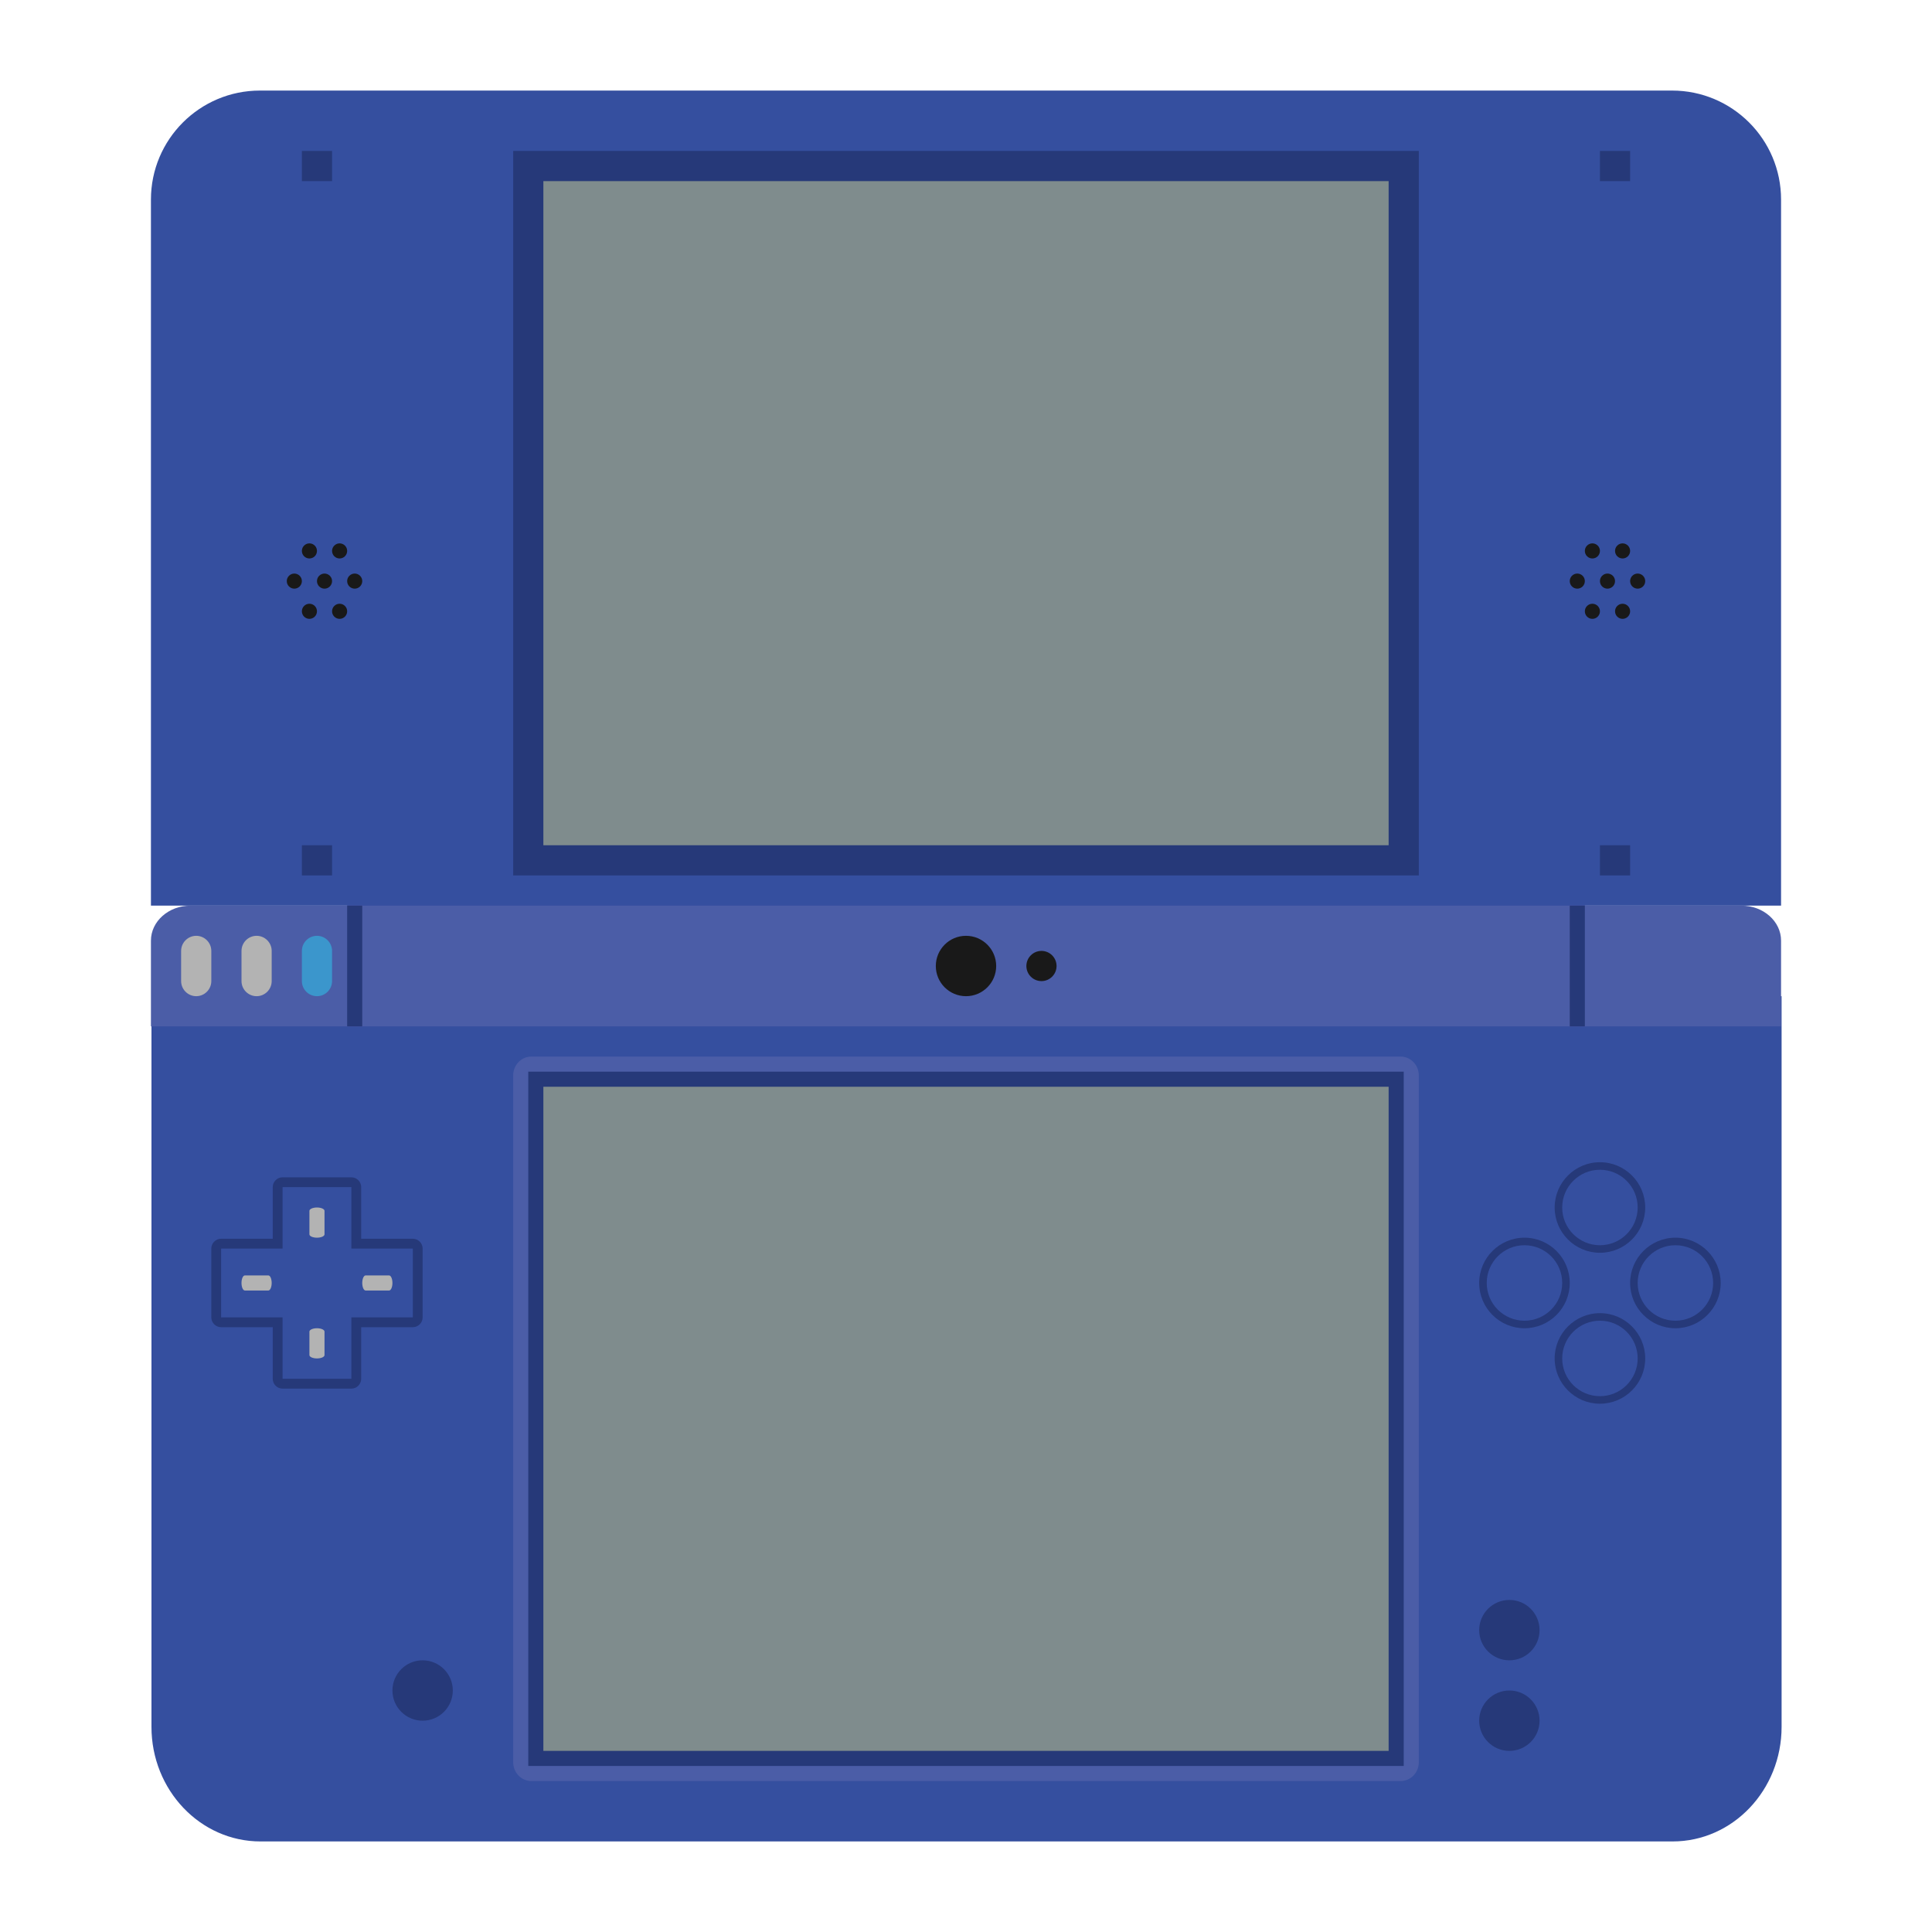
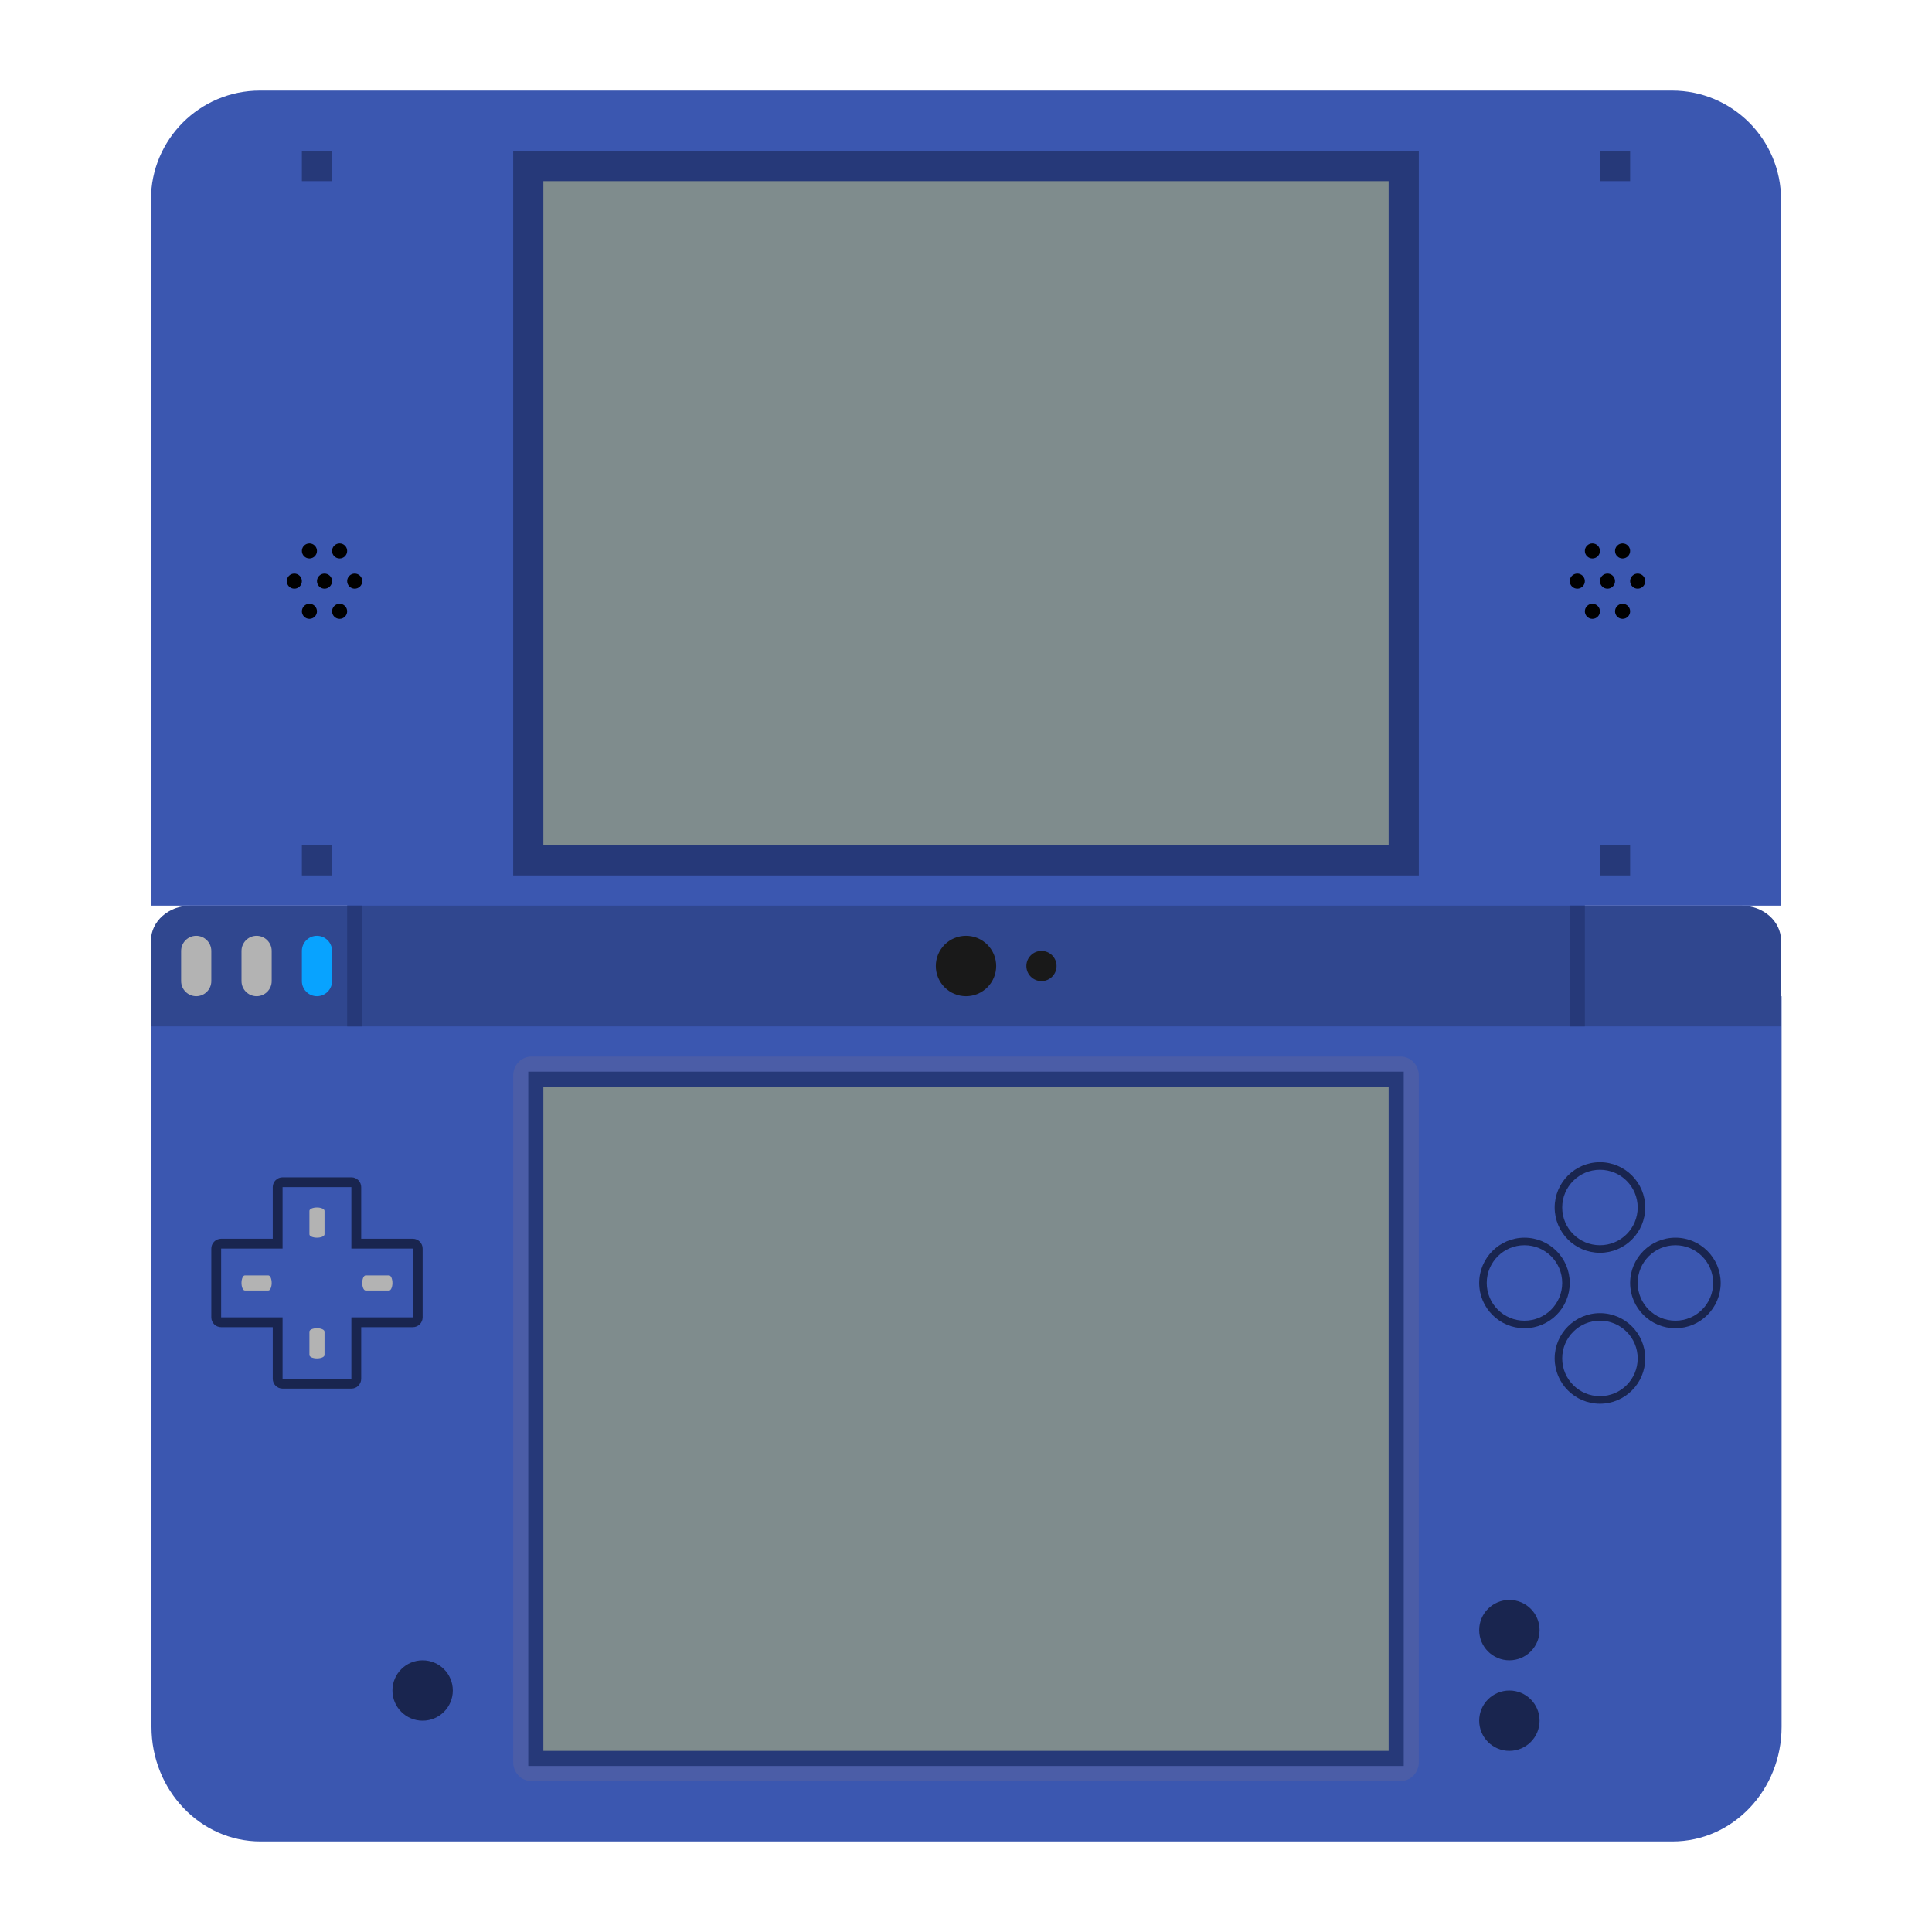
<svg xmlns="http://www.w3.org/2000/svg" viewBox="0 0 341.333 341.333" height="341.333" width="341.333" xml:space="preserve" id="svg2" version="1.1">
  <defs id="defs6">
    <clipPath id="clipPath18" clipPathUnits="userSpaceOnUse">
      <path id="path16" d="M 0,256 H 256 V 0 H 0 Z" />
    </clipPath>
    <clipPath id="clipPath26" clipPathUnits="userSpaceOnUse">
      <path id="path24" d="M 12,252 H 244 V 4 H 12 Z" />
    </clipPath>
  </defs>
-   <g id="g36" transform="matrix(1.333333,0,0,-1.333333,295.5,325.3333)">
-     <path d="m 0,0 h -187.11 c -7.977,0 -14.445,6.8 -14.445,15.188 V 112 h 216 V 15.188 C 14.445,6.8 7.979,0 0,0" style="fill:#354f9f;fill-opacity:1;fill-rule:nonzero;stroke:none" id="path38" />
+   <g id="g36" transform="matrix(1.333333,0,0,-1.333333,295.5,325.3333)" style="fill:#3b57b0;fill-opacity:1">
+     <path d="m 0,0 h -187.11 c -7.977,0 -14.445,6.8 -14.445,15.188 V 112 h 216 V 15.188 C 14.445,6.8 7.979,0 0,0" style="fill:#3b57b0;fill-opacity:1;fill-rule:nonzero;stroke:none" id="path38" />
  </g>
-   <path d="M 61.333,154.667 H 280 v 26.667 H 61.333 Z" style="fill:#4b5da7;fill-opacity:1;fill-rule:nonzero;stroke:none;stroke-width:1.333" id="path40" />
-   <g id="g42" transform="matrix(1.333333,0,0,-1.333333,314.6667,160)">
-     <path d="m 0,0 h -216 v 93.555 c 0,7.978 6.467,14.445 14.445,14.445 h 187.11 C -6.467,108 0,101.533 0,93.555 Z" style="fill:#354f9f;fill-opacity:1;fill-rule:nonzero;stroke:none" id="path44" />
+   <path d="M 61.333,154.667 H 280 v 26.667 H 61.333 Z" style="fill:#30478f;fill-opacity:1;fill-rule:nonzero;stroke:none;stroke-width:1.333" id="path40" />
+   <g id="g42" transform="matrix(1.333333,0,0,-1.333333,314.6667,160)" style="fill:#3b57b0;fill-opacity:1">
+     <path d="m 0,0 h -216 v 93.555 c 0,7.978 6.467,14.445 14.445,14.445 h 187.11 C -6.467,108 0,101.533 0,93.555 Z" style="fill:#3b57b0;fill-opacity:1;fill-rule:nonzero;stroke:none" id="path44" />
  </g>
  <g id="g46" transform="matrix(1.333333,0,0,-1.333333,250.6667,26.66667)">
    <path d="M 0,0 H -2.519 -117.482 -120 V -2.633 -93.367 -96 h 2.518 H -2.519 0 v 2.633 90.734 z" style="fill:#263979;fill-opacity:1;fill-rule:nonzero;stroke:none" id="path48" />
  </g>
  <path d="M 245.333,149.333 H 96 V 32 H 245.333 Z" style="fill:#7f8c8d;fill-opacity:1;fill-rule:nonzero;stroke:none;stroke-width:1.333;font-variant-east_asian:normal;opacity:1;vector-effect:none;stroke-linecap:butt;stroke-linejoin:miter;stroke-miterlimit:4;stroke-dasharray:none;stroke-dashoffset:0;stroke-opacity:1" id="path50" />
  <g id="g52" transform="matrix(1.333333,0,0,-1.333333,247.444,186.6667)">
    <path d="m 0,0 h -2.416 -110.334 -2.417 c -1.334,0 -2.416,-1.117 -2.416,-2.496 v -2.496 -86.016 -2.496 c 0,-1.379 1.082,-2.496 2.416,-2.496 H -112.75 -2.416 0 c 1.335,0 2.417,1.117 2.417,2.496 v 2.496 86.016 2.496 C 2.417,-1.117 1.335,0 0,0" style="fill:#4b5da7;fill-opacity:1;fill-rule:nonzero;stroke:none" id="path54" />
  </g>
  <g id="g56" transform="matrix(1.333333,0,0,-1.333333,248,189.3333)">
    <path d="M 0,0 H -2.435 -113.566 -116 V -2.523 -89.477 -92 h 2.434 H -2.435 0 v 2.523 86.954 z" style="fill:#263979;fill-opacity:1;fill-rule:nonzero;stroke:none" id="path58" />
  </g>
  <path d="M 245.333,309.333 H 96 V 192 H 245.333 Z" style="fill:#7f8c8d;fill-opacity:1;fill-rule:nonzero;stroke:none;stroke-width:1.333;font-variant-east_asian:normal;opacity:1;vector-effect:none;stroke-linecap:butt;stroke-linejoin:miter;stroke-miterlimit:4;stroke-dasharray:none;stroke-dashoffset:0;stroke-opacity:1" id="path60" />
-   <g id="g62" transform="matrix(1.333333,0,0,-1.333333,64,181.3333)">
-     <path d="m 0,0 h -28 v 11.359 c 0,2.563 2.351,4.641 5.251,4.641 H 0 Z" style="fill:#4b5da7;fill-opacity:1;fill-rule:nonzero;stroke:none" id="path64" />
+   <g id="g62" transform="matrix(1.333333,0,0,-1.333333,64,181.3333)" style="fill:#30478f;fill-opacity:1">
+     <path d="m 0,0 h -28 v 11.359 c 0,2.563 2.351,4.641 5.251,4.641 H 0 Z" style="fill:#30478f;fill-opacity:1;fill-rule:nonzero;stroke:none" id="path64" />
  </g>
-   <g id="g66" transform="matrix(1.333333,0,0,-1.333333,277.3333,181.3333)">
-     <path d="M 0,0 H 28 V 11.359 C 28,13.922 25.649,16 22.749,16 H 0 Z" style="fill:#4b5da7;fill-opacity:1;fill-rule:nonzero;stroke:none" id="path68" />
+   <g id="g66" transform="matrix(1.333333,0,0,-1.333333,277.3333,181.3333)" style="fill:#30478f;fill-opacity:1">
+     <path d="M 0,0 H 28 V 11.359 C 28,13.922 25.649,16 22.749,16 H 0 Z" style="fill:#30478f;fill-opacity:1;fill-rule:nonzero;stroke:none" id="path68" />
  </g>
-   <g id="g70" transform="matrix(1.333333,0,0,-1.333333,58.66667,102.6667)">
-     <path d="m 0,0 c 0,-0.552 -0.448,-1 -1,-1 -0.552,0 -1,0.448 -1,1 0,0.552 0.448,1 1,1 0.552,0 1,-0.448 1,-1" style="fill:#191919;fill-opacity:1;fill-rule:nonzero;stroke:none" id="path72" />
+   <g id="g70" transform="matrix(1.333333,0,0,-1.333333,58.66667,102.6667)" style="fill:#000000">
+     <path d="m 0,0 c 0,-0.552 -0.448,-1 -1,-1 -0.552,0 -1,0.448 -1,1 0,0.552 0.448,1 1,1 0.552,0 1,-0.448 1,-1" style="fill:#000000;fill-opacity:1;fill-rule:nonzero;stroke:none" id="path72" />
  </g>
-   <g id="g74" transform="matrix(1.333333,0,0,-1.333333,64,102.6667)">
-     <path d="m 0,0 c 0,-0.552 -0.448,-1 -1,-1 -0.552,0 -1,0.448 -1,1 0,0.552 0.448,1 1,1 0.552,0 1,-0.448 1,-1" style="fill:#191919;fill-opacity:1;fill-rule:nonzero;stroke:none" id="path76" />
+   <g id="g74" transform="matrix(1.333333,0,0,-1.333333,64,102.6667)" style="fill:#000000">
+     <path d="m 0,0 c 0,-0.552 -0.448,-1 -1,-1 -0.552,0 -1,0.448 -1,1 0,0.552 0.448,1 1,1 0.552,0 1,-0.448 1,-1" style="fill:#000000;fill-opacity:1;fill-rule:nonzero;stroke:none" id="path76" />
  </g>
-   <g id="g78" transform="matrix(1.333333,0,0,-1.333333,61.33333,108)">
-     <path d="m 0,0 c 0,-0.552 -0.448,-1 -1,-1 -0.552,0 -1,0.448 -1,1 0,0.552 0.448,1 1,1 0.552,0 1,-0.448 1,-1" style="fill:#191919;fill-opacity:1;fill-rule:nonzero;stroke:none" id="path80" />
+   <g id="g78" transform="matrix(1.333333,0,0,-1.333333,61.33333,108)" style="fill:#000000">
+     <path d="m 0,0 c 0,-0.552 -0.448,-1 -1,-1 -0.552,0 -1,0.448 -1,1 0,0.552 0.448,1 1,1 0.552,0 1,-0.448 1,-1" style="fill:#000000;fill-opacity:1;fill-rule:nonzero;stroke:none" id="path80" />
  </g>
-   <g id="g82" transform="matrix(1.333333,0,0,-1.333333,56,108)">
-     <path d="m 0,0 c 0,-0.552 -0.448,-1 -1,-1 -0.552,0 -1,0.448 -1,1 0,0.552 0.448,1 1,1 0.552,0 1,-0.448 1,-1" style="fill:#191919;fill-opacity:1;fill-rule:nonzero;stroke:none" id="path84" />
+   <g id="g82" transform="matrix(1.333333,0,0,-1.333333,56,108)" style="fill:#000000">
+     <path d="m 0,0 c 0,-0.552 -0.448,-1 -1,-1 -0.552,0 -1,0.448 -1,1 0,0.552 0.448,1 1,1 0.552,0 1,-0.448 1,-1" style="fill:#000000;fill-opacity:1;fill-rule:nonzero;stroke:none" id="path84" />
  </g>
-   <g id="g86" transform="matrix(1.333333,0,0,-1.333333,61.33333,97.33334)">
-     <path d="m 0,0 c 0,-0.552 -0.448,-1 -1,-1 -0.552,0 -1,0.448 -1,1 0,0.552 0.448,1 1,1 0.552,0 1,-0.448 1,-1" style="fill:#191919;fill-opacity:1;fill-rule:nonzero;stroke:none" id="path88" />
+   <g id="g86" transform="matrix(1.333333,0,0,-1.333333,61.33333,97.33334)" style="fill:#000000">
+     <path d="m 0,0 c 0,-0.552 -0.448,-1 -1,-1 -0.552,0 -1,0.448 -1,1 0,0.552 0.448,1 1,1 0.552,0 1,-0.448 1,-1" style="fill:#000000;fill-opacity:1;fill-rule:nonzero;stroke:none" id="path88" />
  </g>
-   <g id="g90" transform="matrix(1.333333,0,0,-1.333333,56,97.33334)">
-     <path d="m 0,0 c 0,-0.552 -0.448,-1 -1,-1 -0.552,0 -1,0.448 -1,1 0,0.552 0.448,1 1,1 0.552,0 1,-0.448 1,-1" style="fill:#191919;fill-opacity:1;fill-rule:nonzero;stroke:none" id="path92" />
+   <g id="g90" transform="matrix(1.333333,0,0,-1.333333,56,97.33334)" style="fill:#000000">
+     <path d="m 0,0 c 0,-0.552 -0.448,-1 -1,-1 -0.552,0 -1,0.448 -1,1 0,0.552 0.448,1 1,1 0.552,0 1,-0.448 1,-1" style="fill:#000000;fill-opacity:1;fill-rule:nonzero;stroke:none" id="path92" />
  </g>
-   <g id="g94" transform="matrix(1.333333,0,0,-1.333333,53.33333,102.6667)">
-     <path d="m 0,0 c 0,-0.552 -0.448,-1 -1,-1 -0.552,0 -1,0.448 -1,1 0,0.552 0.448,1 1,1 0.552,0 1,-0.448 1,-1" style="fill:#191919;fill-opacity:1;fill-rule:nonzero;stroke:none" id="path96" />
+   <g id="g94" transform="matrix(1.333333,0,0,-1.333333,53.33333,102.6667)" style="fill:#000000">
+     <path d="m 0,0 c 0,-0.552 -0.448,-1 -1,-1 -0.552,0 -1,0.448 -1,1 0,0.552 0.448,1 1,1 0.552,0 1,-0.448 1,-1" style="fill:#000000;fill-opacity:1;fill-rule:nonzero;stroke:none" id="path96" />
  </g>
-   <g id="g98" transform="matrix(1.333333,0,0,-1.333333,285.3333,102.6667)">
-     <path d="m 0,0 c 0,-0.552 -0.447,-1 -1,-1 -0.553,0 -1,0.448 -1,1 0,0.552 0.447,1 1,1 0.553,0 1,-0.448 1,-1" style="fill:#191919;fill-opacity:1;fill-rule:nonzero;stroke:none" id="path100" />
+   <g id="g98" transform="matrix(1.333333,0,0,-1.333333,285.3333,102.6667)" style="fill:#000000">
+     <path d="m 0,0 c 0,-0.552 -0.447,-1 -1,-1 -0.553,0 -1,0.448 -1,1 0,0.552 0.447,1 1,1 0.553,0 1,-0.448 1,-1" style="fill:#000000;fill-opacity:1;fill-rule:nonzero;stroke:none" id="path100" />
  </g>
-   <g id="g102" transform="matrix(1.333333,0,0,-1.333333,290.6667,102.6667)">
-     <path d="m 0,0 c 0,-0.552 -0.447,-1 -1,-1 -0.553,0 -1,0.448 -1,1 0,0.552 0.447,1 1,1 0.553,0 1,-0.448 1,-1" style="fill:#191919;fill-opacity:1;fill-rule:nonzero;stroke:none" id="path104" />
+   <g id="g102" transform="matrix(1.333333,0,0,-1.333333,290.6667,102.6667)" style="fill:#000000">
+     <path d="m 0,0 c 0,-0.552 -0.447,-1 -1,-1 -0.553,0 -1,0.448 -1,1 0,0.552 0.447,1 1,1 0.553,0 1,-0.448 1,-1" style="fill:#000000;fill-opacity:1;fill-rule:nonzero;stroke:none" id="path104" />
  </g>
-   <g id="g106" transform="matrix(1.333333,0,0,-1.333333,288,108)">
-     <path d="m 0,0 c 0,-0.552 -0.447,-1 -1,-1 -0.553,0 -1,0.448 -1,1 0,0.552 0.447,1 1,1 0.553,0 1,-0.448 1,-1" style="fill:#191919;fill-opacity:1;fill-rule:nonzero;stroke:none" id="path108" />
+   <g id="g106" transform="matrix(1.333333,0,0,-1.333333,288,108)" style="fill:#000000">
+     <path d="m 0,0 c 0,-0.552 -0.447,-1 -1,-1 -0.553,0 -1,0.448 -1,1 0,0.552 0.447,1 1,1 0.553,0 1,-0.448 1,-1" style="fill:#000000;fill-opacity:1;fill-rule:nonzero;stroke:none" id="path108" />
  </g>
-   <g id="g110" transform="matrix(1.333333,0,0,-1.333333,282.6667,108)">
-     <path d="m 0,0 c 0,-0.552 -0.447,-1 -1,-1 -0.553,0 -1,0.448 -1,1 0,0.552 0.447,1 1,1 0.553,0 1,-0.448 1,-1" style="fill:#191919;fill-opacity:1;fill-rule:nonzero;stroke:none" id="path112" />
+   <g id="g110" transform="matrix(1.333333,0,0,-1.333333,282.6667,108)" style="fill:#000000">
+     <path d="m 0,0 c 0,-0.552 -0.447,-1 -1,-1 -0.553,0 -1,0.448 -1,1 0,0.552 0.447,1 1,1 0.553,0 1,-0.448 1,-1" style="fill:#000000;fill-opacity:1;fill-rule:nonzero;stroke:none" id="path112" />
  </g>
-   <g id="g114" transform="matrix(1.333333,0,0,-1.333333,288,97.33334)">
-     <path d="m 0,0 c 0,-0.552 -0.447,-1 -1,-1 -0.553,0 -1,0.448 -1,1 0,0.552 0.447,1 1,1 0.553,0 1,-0.448 1,-1" style="fill:#191919;fill-opacity:1;fill-rule:nonzero;stroke:none" id="path116" />
+   <g id="g114" transform="matrix(1.333333,0,0,-1.333333,288,97.33334)" style="fill:#000000">
+     <path d="m 0,0 c 0,-0.552 -0.447,-1 -1,-1 -0.553,0 -1,0.448 -1,1 0,0.552 0.447,1 1,1 0.553,0 1,-0.448 1,-1" style="fill:#000000;fill-opacity:1;fill-rule:nonzero;stroke:none" id="path116" />
  </g>
-   <g id="g118" transform="matrix(1.333333,0,0,-1.333333,282.6667,97.33334)">
-     <path d="m 0,0 c 0,-0.552 -0.447,-1 -1,-1 -0.553,0 -1,0.448 -1,1 0,0.552 0.447,1 1,1 0.553,0 1,-0.448 1,-1" style="fill:#191919;fill-opacity:1;fill-rule:nonzero;stroke:none" id="path120" />
+   <g id="g118" transform="matrix(1.333333,0,0,-1.333333,282.6667,97.33334)" style="fill:#000000">
+     <path d="m 0,0 c 0,-0.552 -0.447,-1 -1,-1 -0.553,0 -1,0.448 -1,1 0,0.552 0.447,1 1,1 0.553,0 1,-0.448 1,-1" style="fill:#000000;fill-opacity:1;fill-rule:nonzero;stroke:none" id="path120" />
  </g>
-   <g id="g122" transform="matrix(1.333333,0,0,-1.333333,280,102.6667)">
-     <path d="m 0,0 c 0,-0.552 -0.447,-1 -1,-1 -0.553,0 -1,0.448 -1,1 0,0.552 0.447,1 1,1 0.553,0 1,-0.448 1,-1" style="fill:#191919;fill-opacity:1;fill-rule:nonzero;stroke:none" id="path124" />
+   <g id="g122" transform="matrix(1.333333,0,0,-1.333333,280,102.6667)" style="fill:#000000">
+     <path d="m 0,0 c 0,-0.552 -0.447,-1 -1,-1 -0.553,0 -1,0.448 -1,1 0,0.552 0.447,1 1,1 0.553,0 1,-0.448 1,-1" style="fill:#000000;fill-opacity:1;fill-rule:nonzero;stroke:none" id="path124" />
  </g>
  <path d="m 58.667,32 h -5.333 v -5.333 h 5.333 z" style="fill:#263979;fill-opacity:1;fill-rule:nonzero;stroke:none;stroke-width:1.333" id="path126" />
  <path d="m 288,32 h -5.333 v -5.333 h 5.333 z" style="fill:#263979;fill-opacity:1;fill-rule:nonzero;stroke:none;stroke-width:1.333" id="path128" />
  <path d="m 58.667,154.667 h -5.333 v -5.333 h 5.333 z" style="fill:#263979;fill-opacity:1;fill-rule:nonzero;stroke:none;stroke-width:1.333" id="path130" />
  <path d="m 288,154.667 h -5.333 v -5.333 h 5.333 z" style="fill:#263979;fill-opacity:1;fill-rule:nonzero;stroke:none;stroke-width:1.333" id="path132" />
  <g id="g134" transform="matrix(1.333333,0,0,-1.333333,186.6667,170.6667)">
    <path d="m 0,0 c 0,-1.104 -0.896,-2 -2,-2 -1.104,0 -2,0.896 -2,2 0,1.104 0.896,2 2,2 1.104,0 2,-0.896 2,-2" style="fill:#191919;fill-opacity:1;fill-rule:nonzero;stroke:none" id="path136" />
  </g>
  <g id="g138" transform="matrix(1.333333,0,0,-1.333333,176,170.6667)">
    <path d="m 0,0 c 0,-2.209 -1.791,-4 -4,-4 -2.209,0 -4,1.791 -4,4 0,2.209 1.791,4 4,4 2.209,0 4,-1.791 4,-4" style="fill:#191919;fill-opacity:1;fill-rule:nonzero;stroke:none" id="path140" />
  </g>
-   <g id="g142" transform="matrix(1.333333,0,0,-1.333333,80,298.6667)">
-     <path d="m 0,0 c 0,-2.209 -1.791,-4 -4,-4 -2.209,0 -4,1.791 -4,4 0,2.209 1.791,4 4,4 2.209,0 4,-1.791 4,-4" style="fill:#263979;fill-opacity:1;fill-rule:nonzero;stroke:none" id="path144" />
+   <g id="g142" transform="matrix(1.333333,0,0,-1.333333,80,298.6667)" style="fill:#19254f;fill-opacity:1">
+     <path d="m 0,0 c 0,-2.209 -1.791,-4 -4,-4 -2.209,0 -4,1.791 -4,4 0,2.209 1.791,4 4,4 2.209,0 4,-1.791 4,-4" style="fill:#19254f;fill-opacity:1;fill-rule:nonzero;stroke:none" id="path144" />
  </g>
-   <g id="g146" transform="matrix(1.333333,0,0,-1.333333,62.07746,208)">
-     <path d="m 0,0 h -9.116 c -0.719,0 -1.302,-0.583 -1.302,-1.303 V -8.14 h -6.838 c -0.719,0 -1.302,-0.583 -1.302,-1.301 v -9.118 c 0,-0.718 0.583,-1.301 1.302,-1.301 h 6.838 v -6.837 c 0,-0.72 0.583,-1.303 1.302,-1.303 H 0 c 0.719,0 1.302,0.583 1.302,1.303 v 6.837 H 8.14 c 0.719,0 1.302,0.583 1.302,1.301 v 9.118 c 0,0.718 -0.583,1.301 -1.302,1.301 H 1.302 v 6.837 C 1.302,-0.583 0.719,0 0,0 m 0,-1.303 v -8.138 h 8.14 v -9.118 H 0 v -8.138 h -9.116 v 8.138 h -8.14 v 9.118 h 8.14 v 8.138 H 0" style="fill:#263979;fill-opacity:1;fill-rule:nonzero;stroke:none" id="path148" />
+   <g id="g146" transform="matrix(1.333333,0,0,-1.333333,62.07746,208)" style="fill:#19254f;fill-opacity:1">
+     <path d="m 0,0 h -9.116 c -0.719,0 -1.302,-0.583 -1.302,-1.303 V -8.14 h -6.838 c -0.719,0 -1.302,-0.583 -1.302,-1.301 v -9.118 c 0,-0.718 0.583,-1.301 1.302,-1.301 h 6.838 v -6.837 c 0,-0.72 0.583,-1.303 1.302,-1.303 H 0 c 0.719,0 1.302,0.583 1.302,1.303 v 6.837 H 8.14 c 0.719,0 1.302,0.583 1.302,1.301 v 9.118 c 0,0.718 -0.583,1.301 -1.302,1.301 H 1.302 v 6.837 C 1.302,-0.583 0.719,0 0,0 m 0,-1.303 v -8.138 h 8.14 v -9.118 H 0 v -8.138 h -9.116 v 8.138 h -8.14 v 9.118 h 8.14 v 8.138 H 0" style="fill:#19254f;fill-opacity:1;fill-rule:nonzero;stroke:none" id="path148" />
  </g>
  <g id="g150" transform="matrix(1.333333,0,0,-1.333333,47.4076,228)">
    <path d="m 0,0 h -3.111 c -0.245,0 -0.445,0.449 -0.445,1 0,0.551 0.2,1 0.445,1 H 0 C 0.245,2 0.444,1.551 0.444,1 0.444,0.449 0.245,0 0,0" style="fill:#b3b3b3;fill-opacity:1;fill-rule:nonzero;stroke:none" id="path152" />
  </g>
  <g id="g154" transform="matrix(1.333333,0,0,-1.333333,68.74093,228)">
    <path d="m 0,0 h -3.111 c -0.245,0 -0.445,0.449 -0.445,1 0,0.551 0.2,1 0.445,1 H 0 C 0.245,2 0.444,1.551 0.444,1 0.444,0.449 0.245,0 0,0" style="fill:#b3b3b3;fill-opacity:1;fill-rule:nonzero;stroke:none" id="path156" />
  </g>
  <g id="g158" transform="matrix(1.333333,0,0,-1.333333,54.66667,218.0743)">
    <path d="m 0,0 v 3.111 c 0,0.245 0.449,0.445 1,0.445 0.551,0 1,-0.2 1,-0.445 V 0 C 2,-0.245 1.551,-0.444 1,-0.444 0.449,-0.444 0,-0.245 0,0" style="fill:#b3b3b3;fill-opacity:1;fill-rule:nonzero;stroke:none" id="path160" />
  </g>
  <g id="g162" transform="matrix(1.333333,0,0,-1.333333,54.66667,239.4076)">
    <path d="m 0,0 v 3.111 c 0,0.245 0.449,0.445 1,0.445 0.551,0 1,-0.2 1,-0.445 V 0 C 2,-0.245 1.551,-0.444 1,-0.444 0.449,-0.444 0,-0.245 0,0" style="fill:#b3b3b3;fill-opacity:1;fill-rule:nonzero;stroke:none" id="path164" />
  </g>
-   <g id="g166" transform="matrix(1.333333,0,0,-1.333333,272,288)">
-     <path d="m 0,0 c 0,-2.209 -1.791,-4 -4,-4 -2.209,0 -4,1.791 -4,4 0,2.209 1.791,4 4,4 2.209,0 4,-1.791 4,-4" style="fill:#263979;fill-opacity:1;fill-rule:nonzero;stroke:none" id="path168" />
+   <g id="g166" transform="matrix(1.333333,0,0,-1.333333,272,288)" style="fill:#19254f;fill-opacity:1">
+     <path d="m 0,0 c 0,-2.209 -1.791,-4 -4,-4 -2.209,0 -4,1.791 -4,4 0,2.209 1.791,4 4,4 2.209,0 4,-1.791 4,-4" style="fill:#19254f;fill-opacity:1;fill-rule:nonzero;stroke:none" id="path168" />
  </g>
-   <g id="g170" transform="matrix(1.333333,0,0,-1.333333,272,304)">
-     <path d="m 0,0 c 0,-2.209 -1.791,-4 -4,-4 -2.209,0 -4,1.791 -4,4 0,2.209 1.791,4 4,4 2.209,0 4,-1.791 4,-4" style="fill:#263979;fill-opacity:1;fill-rule:nonzero;stroke:none" id="path172" />
+   <g id="g170" transform="matrix(1.333333,0,0,-1.333333,272,304)" style="fill:#19254f;fill-opacity:1">
+     <path d="m 0,0 c 0,-2.209 -1.791,-4 -4,-4 -2.209,0 -4,1.791 -4,4 0,2.209 1.791,4 4,4 2.209,0 4,-1.791 4,-4" style="fill:#19254f;fill-opacity:1;fill-rule:nonzero;stroke:none" id="path172" />
  </g>
-   <g id="g174" transform="matrix(1.333333,0,0,-1.333333,282.6667,232)">
-     <path d="m 0,0 c -3.309,0 -6,-2.691 -6,-6 0,-3.309 2.691,-6 6,-6 3.309,0 6,2.691 6,6 0,3.309 -2.691,6 -6,6" style="fill:#263979;fill-opacity:1;fill-rule:nonzero;stroke:none" id="path176" />
+   <g id="g174" transform="matrix(1.333333,0,0,-1.333333,282.6667,232)" style="fill:#19254f;fill-opacity:1">
+     <path d="m 0,0 c -3.309,0 -6,-2.691 -6,-6 0,-3.309 2.691,-6 6,-6 3.309,0 6,2.691 6,6 0,3.309 -2.691,6 -6,6" style="fill:#19254f;fill-opacity:1;fill-rule:nonzero;stroke:none" id="path176" />
  </g>
-   <g id="g178" transform="matrix(1.333333,0,0,-1.333333,289.3333,240)">
-     <path d="m 0,0 c 0,-2.762 -2.238,-5 -5,-5 -2.762,0 -5,2.238 -5,5 0,2.762 2.238,5 5,5 2.762,0 5,-2.238 5,-5" style="fill:#354f9f;fill-opacity:1;fill-rule:nonzero;stroke:none" id="path180" />
+   <g id="g178" transform="matrix(1.333333,0,0,-1.333333,289.3333,240)" style="fill:#3b57b0;fill-opacity:1">
+     <path d="m 0,0 c 0,-2.762 -2.238,-5 -5,-5 -2.762,0 -5,2.238 -5,5 0,2.762 2.238,5 5,5 2.762,0 5,-2.238 5,-5" style="fill:#3b57b0;fill-opacity:1;fill-rule:nonzero;stroke:none" id="path180" />
  </g>
-   <g id="g182" transform="matrix(1.333333,0,0,-1.333333,282.6667,205.3333)">
-     <path d="m 0,0 c -3.309,0 -6,-2.691 -6,-6 0,-3.309 2.691,-6 6,-6 3.309,0 6,2.691 6,6 0,3.309 -2.691,6 -6,6" style="fill:#263979;fill-opacity:1;fill-rule:nonzero;stroke:none" id="path184" />
+   <g id="g182" transform="matrix(1.333333,0,0,-1.333333,282.6667,205.3333)" style="fill:#19254f;fill-opacity:1">
+     <path d="m 0,0 c -3.309,0 -6,-2.691 -6,-6 0,-3.309 2.691,-6 6,-6 3.309,0 6,2.691 6,6 0,3.309 -2.691,6 -6,6" style="fill:#19254f;fill-opacity:1;fill-rule:nonzero;stroke:none" id="path184" />
  </g>
-   <g id="g186" transform="matrix(1.333333,0,0,-1.333333,289.3333,213.3333)">
-     <path d="m 0,0 c 0,-2.762 -2.238,-5 -5,-5 -2.762,0 -5,2.238 -5,5 0,2.762 2.238,5 5,5 2.762,0 5,-2.238 5,-5" style="fill:#354f9f;fill-opacity:1;fill-rule:nonzero;stroke:none" id="path188" />
+   <g id="g186" transform="matrix(1.333333,0,0,-1.333333,289.3333,213.3333)" style="fill:#3b57b0;fill-opacity:1">
+     <path d="m 0,0 c 0,-2.762 -2.238,-5 -5,-5 -2.762,0 -5,2.238 -5,5 0,2.762 2.238,5 5,5 2.762,0 5,-2.238 5,-5" style="fill:#3b57b0;fill-opacity:1;fill-rule:nonzero;stroke:none" id="path188" />
  </g>
-   <g id="g190" transform="matrix(1.333333,0,0,-1.333333,269.3333,218.6667)">
-     <path d="m 0,0 c -3.309,0 -6,-2.691 -6,-6 0,-3.309 2.691,-6 6,-6 3.309,0 6,2.691 6,6 0,3.309 -2.691,6 -6,6" style="fill:#263979;fill-opacity:1;fill-rule:nonzero;stroke:none" id="path192" />
+   <g id="g190" transform="matrix(1.333333,0,0,-1.333333,269.3333,218.6667)" style="fill:#19254f;fill-opacity:1">
+     <path d="m 0,0 c -3.309,0 -6,-2.691 -6,-6 0,-3.309 2.691,-6 6,-6 3.309,0 6,2.691 6,6 0,3.309 -2.691,6 -6,6" style="fill:#19254f;fill-opacity:1;fill-rule:nonzero;stroke:none" id="path192" />
  </g>
-   <g id="g194" transform="matrix(1.333333,0,0,-1.333333,276,226.6667)">
-     <path d="m 0,0 c 0,-2.762 -2.238,-5 -5,-5 -2.762,0 -5,2.238 -5,5 0,2.762 2.238,5 5,5 2.762,0 5,-2.238 5,-5" style="fill:#354f9f;fill-opacity:1;fill-rule:nonzero;stroke:none" id="path196" />
+   <g id="g194" transform="matrix(1.333333,0,0,-1.333333,276,226.6667)" style="fill:#3b57b0;fill-opacity:1">
+     <path d="m 0,0 c 0,-2.762 -2.238,-5 -5,-5 -2.762,0 -5,2.238 -5,5 0,2.762 2.238,5 5,5 2.762,0 5,-2.238 5,-5" style="fill:#3b57b0;fill-opacity:1;fill-rule:nonzero;stroke:none" id="path196" />
  </g>
-   <g id="g198" transform="matrix(1.333333,0,0,-1.333333,296,218.6667)">
-     <path d="m 0,0 c -3.309,0 -6,-2.691 -6,-6 0,-3.309 2.691,-6 6,-6 3.309,0 6,2.691 6,6 0,3.309 -2.691,6 -6,6" style="fill:#263979;fill-opacity:1;fill-rule:nonzero;stroke:none" id="path200" />
+   <g id="g198" transform="matrix(1.333333,0,0,-1.333333,296,218.6667)" style="fill:#19254f;fill-opacity:1">
+     <path d="m 0,0 c -3.309,0 -6,-2.691 -6,-6 0,-3.309 2.691,-6 6,-6 3.309,0 6,2.691 6,6 0,3.309 -2.691,6 -6,6" style="fill:#19254f;fill-opacity:1;fill-rule:nonzero;stroke:none" id="path200" />
  </g>
-   <g id="g202" transform="matrix(1.333333,0,0,-1.333333,302.6667,226.6667)">
-     <path d="m 0,0 c 0,-2.762 -2.238,-5 -5,-5 -2.762,0 -5,2.238 -5,5 0,2.762 2.238,5 5,5 2.762,0 5,-2.238 5,-5" style="fill:#354f9f;fill-opacity:1;fill-rule:nonzero;stroke:none" id="path204" />
+   <g id="g202" transform="matrix(1.333333,0,0,-1.333333,302.6667,226.6667)" style="fill:#3b57b0;fill-opacity:1">
+     <path d="m 0,0 c 0,-2.762 -2.238,-5 -5,-5 -2.762,0 -5,2.238 -5,5 0,2.762 2.238,5 5,5 2.762,0 5,-2.238 5,-5" style="fill:#3b57b0;fill-opacity:1;fill-rule:nonzero;stroke:none" id="path204" />
  </g>
-   <g id="g206" transform="matrix(1.333333,0,0,-1.333333,56,176)">
-     <path d="M 0,0 V 0 C -1.1,0 -2,0.9 -2,2 V 6 C -2,7.1 -1.1,8 0,8 1.1,8 2,7.1 2,6 V 2 C 2,0.9 1.1,0 0,0" style="fill:#3b96cc;fill-opacity:1;fill-rule:nonzero;stroke:none" id="path208" />
+   <g id="g206" transform="matrix(1.333333,0,0,-1.333333,56,176)" style="fill:#08a3ff;fill-opacity:1">
+     <path d="M 0,0 V 0 C -1.1,0 -2,0.9 -2,2 V 6 C -2,7.1 -1.1,8 0,8 1.1,8 2,7.1 2,6 V 2 C 2,0.9 1.1,0 0,0" style="fill:#08a3ff;fill-opacity:1;fill-rule:nonzero;stroke:none" id="path208" />
  </g>
  <g id="g210" transform="matrix(1.333333,0,0,-1.333333,45.33333,176)">
    <path d="M 0,0 V 0 C -1.1,0 -2,0.9 -2,2 V 6 C -2,7.1 -1.1,8 0,8 1.1,8 2,7.1 2,6 V 2 C 2,0.9 1.1,0 0,0" style="fill:#b3b3b3;fill-opacity:1;fill-rule:nonzero;stroke:none" id="path212" />
  </g>
  <g id="g214" transform="matrix(1.333333,0,0,-1.333333,34.66667,176)">
    <path d="M 0,0 V 0 C -1.1,0 -2,0.9 -2,2 V 6 C -2,7.1 -1.1,8 0,8 1.1,8 2,7.1 2,6 V 2 C 2,0.9 1.1,0 0,0" style="fill:#b3b3b3;fill-opacity:1;fill-rule:nonzero;stroke:none" id="path216" />
  </g>
  <path d="M 64,181.333 H 61.333 V 160 h 2.667 z" style="fill:#263979;fill-opacity:1;fill-rule:nonzero;stroke:none;stroke-width:1.333" id="path218" />
  <path d="m 280,181.333 h -2.667 V 160 h 2.667 z" style="fill:#263979;fill-opacity:1;fill-rule:nonzero;stroke:none;stroke-width:1.333" id="path220" />
</svg>
